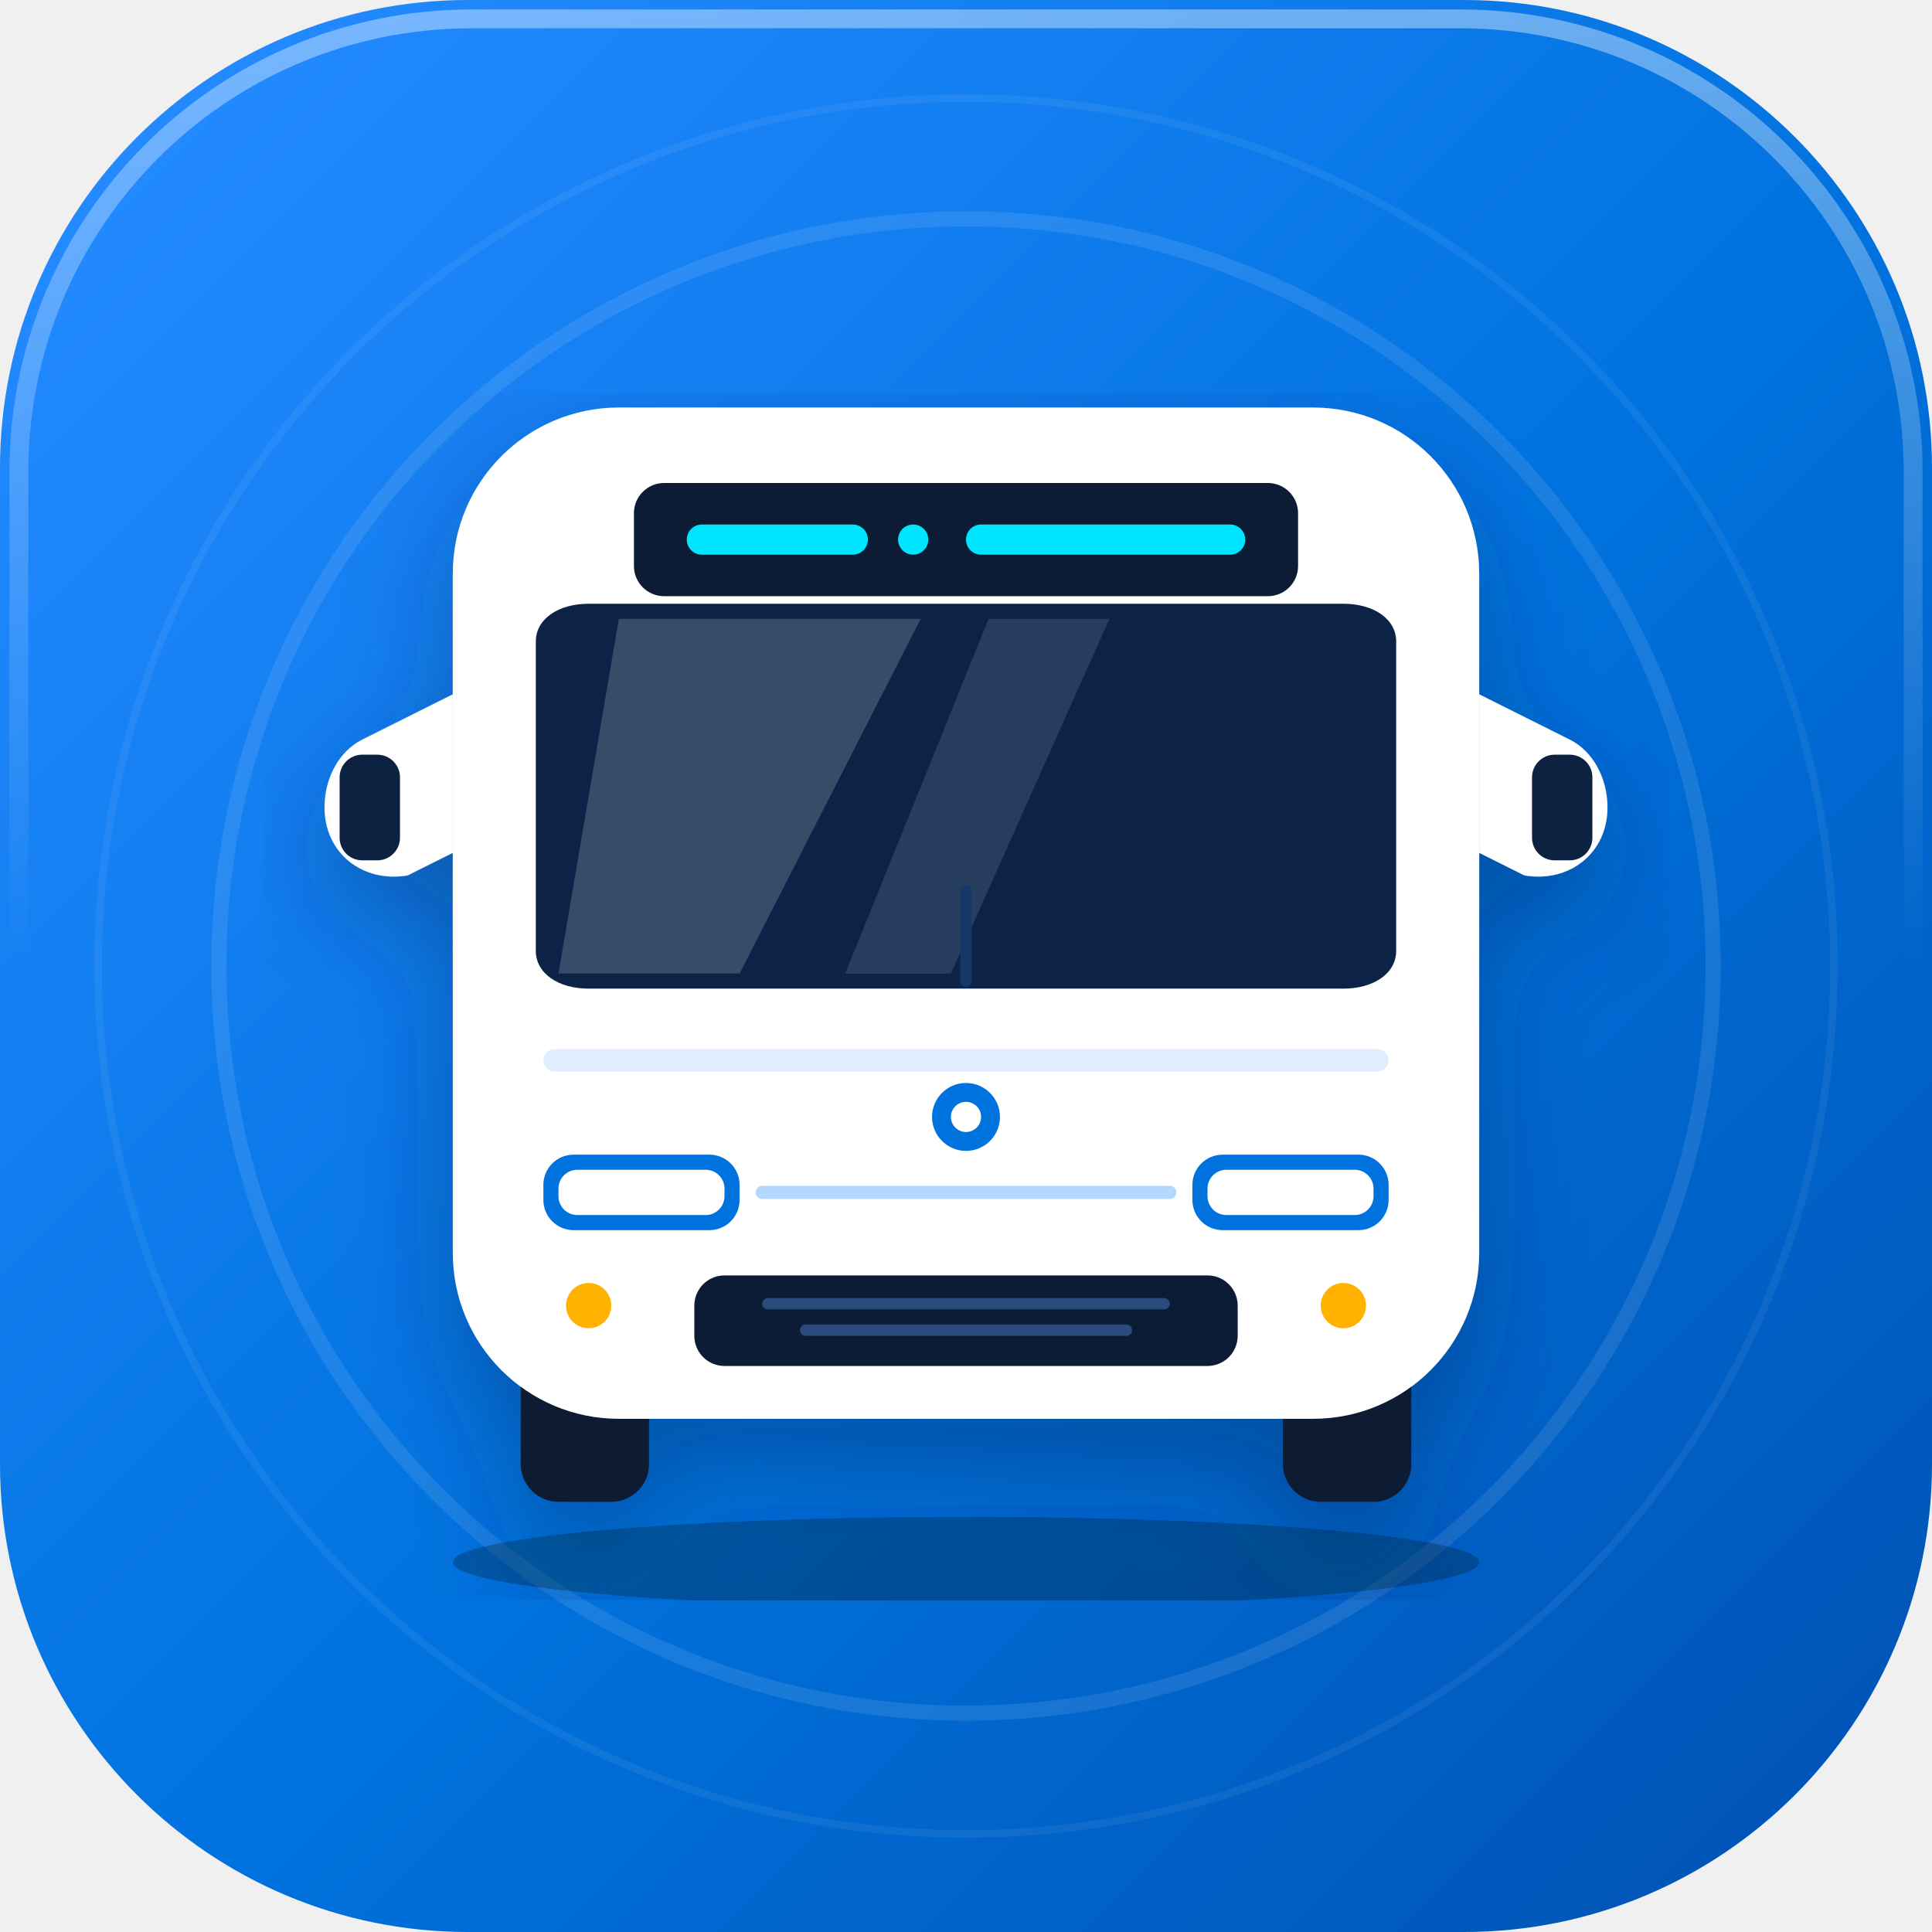
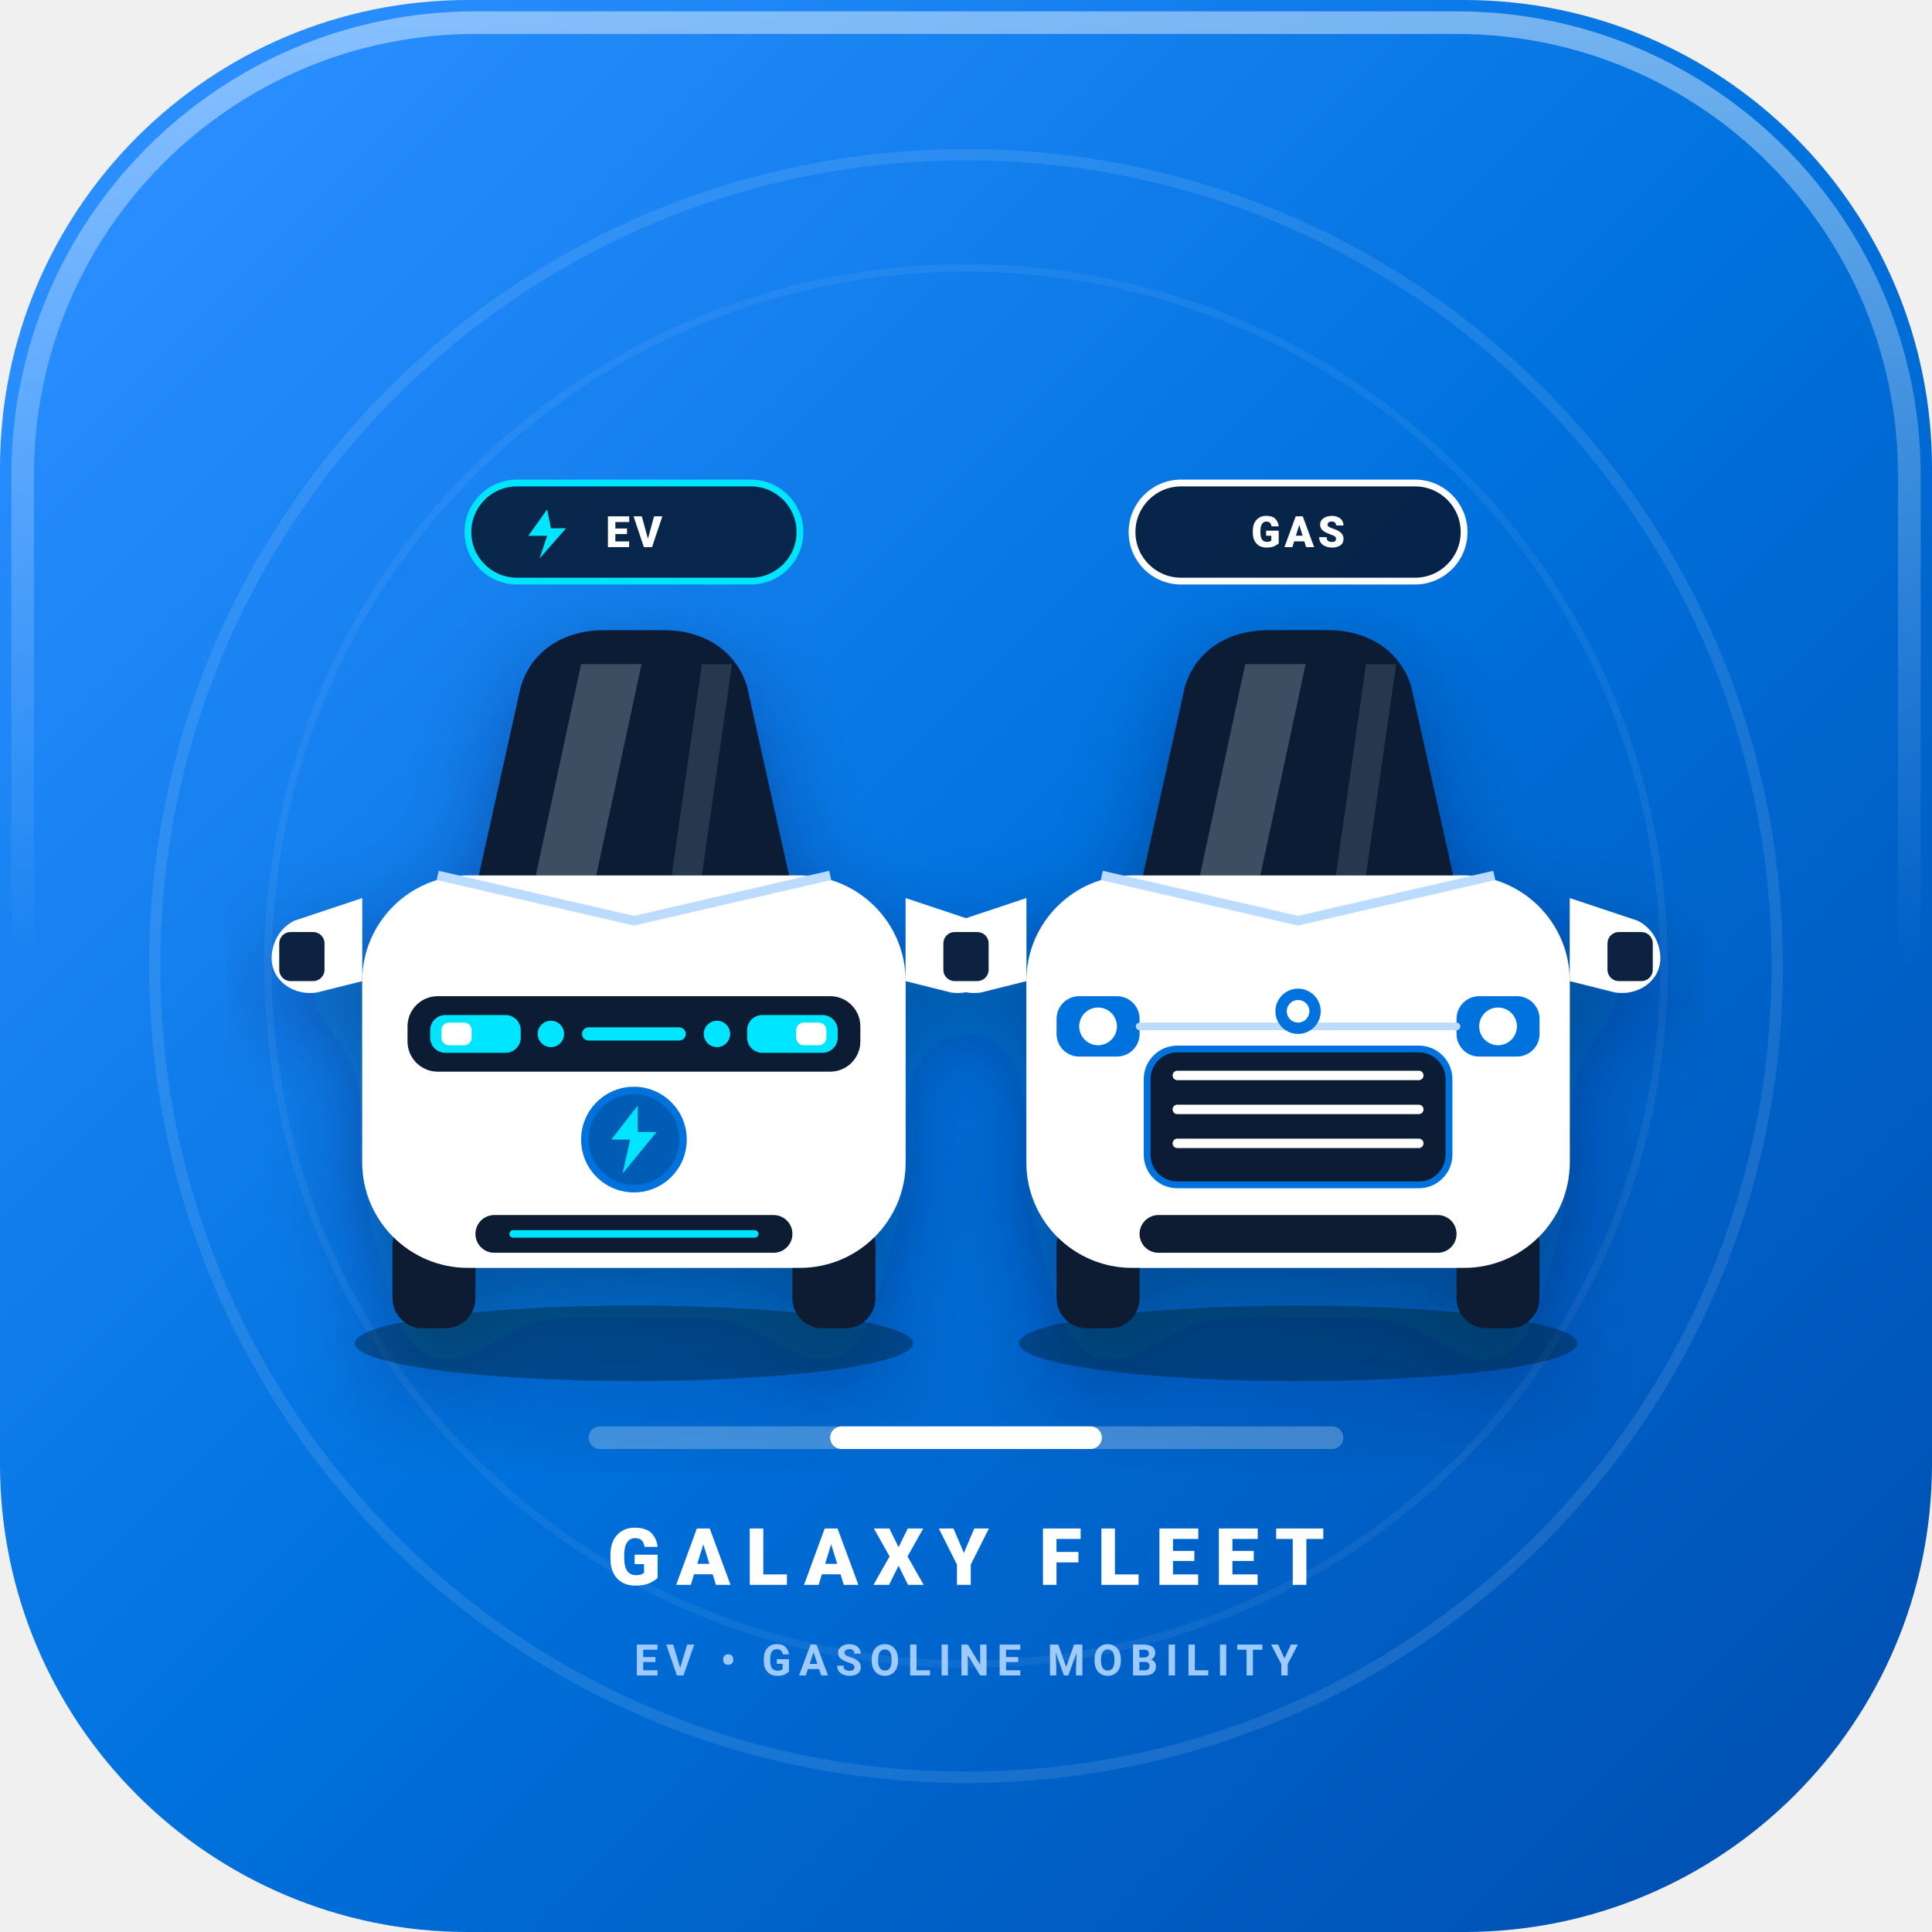
<svg xmlns="http://www.w3.org/2000/svg" viewBox="0 0 512 512" width="512" height="512" fill="none">
  <defs>
-     <linearGradient id="samsungOneUiGrad" x1="40" y1="40" x2="472" y2="472" gradientUnits="userSpaceOnUse">
-       <stop offset="0%" stop-color="#2289ff" />
-       <stop offset="55%" stop-color="#0072de" />
-       <stop offset="100%" stop-color="#0056b8" />
+     <linearGradient id="samsungOneUiGradIcon" x1="40" y1="40" x2="472" y2="472" gradientUnits="userSpaceOnUse">
+       <stop offset="0%" stop-color="#2a8eff" />
+       <stop offset="50%" stop-color="#0072de" />
+       <stop offset="100%" stop-color="#0052b4" />
    </linearGradient>
-     <linearGradient id="samsungRimGlow" x1="256" y1="0" x2="256" y2="256" gradientUnits="userSpaceOnUse">
-       <stop offset="0%" stop-color="#ffffff" stop-opacity="0.4" />
+     <linearGradient id="samsungRimGlowIcon" x1="256" y1="0" x2="256" y2="256" gradientUnits="userSpaceOnUse">
+       <stop offset="0%" stop-color="#ffffff" stop-opacity="0.45" />
      <stop offset="100%" stop-color="#ffffff" stop-opacity="0" />
    </linearGradient>
-     <filter id="busShadow" x="70" y="92" width="372" height="332" filterUnits="userSpaceOnUse">
-       <feDropShadow dx="0" dy="12" stdDeviation="14" flood-color="#002959" flood-opacity="0.38" />
+     <filter id="carShadowIcon" x="60" y="110" width="392" height="280" filterUnits="userSpaceOnUse">
+       <feDropShadow dx="0" dy="10" stdDeviation="12" flood-color="#031633" flood-opacity="0.38" />
    </filter>
  </defs>
-   <rect width="512" height="512" rx="124" fill="url(#samsungOneUiGrad)" />
-   <rect x="5" y="5" width="502" height="502" rx="120" stroke="url(#samsungRimGlow)" stroke-width="5" fill="none" />
-   <circle cx="256" cy="256" r="198" stroke="#ffffff" stroke-opacity="0.10" stroke-width="4" fill="none" />
-   <circle cx="256" cy="256" r="230" stroke="#ffffff" stroke-opacity="0.06" stroke-width="2" fill="none" />
-   <g filter="url(#busShadow)">
-     <ellipse cx="256" cy="414" rx="136" ry="12" fill="#04142b" fill-opacity="0.32" />
-     <rect x="138" y="356" width="34" height="42" rx="10" fill="#091b33" />
-     <rect x="340" y="356" width="34" height="42" rx="10" fill="#091b33" />
-     <path d="M120 184 L96 196 C90 199 86 206 86 214 C86 226 96 234 108 232 L120 226 Z" fill="#ffffff" />
-     <rect x="90" y="200" width="16" height="28" rx="6" fill="#0c2340" />
-     <path d="M392 184 L416 196 C422 199 426 206 426 214 C426 226 416 234 404 232 L392 226 Z" fill="#ffffff" />
-     <rect x="406" y="200" width="16" height="28" rx="6" fill="#0c2340" />
-     <rect x="120" y="108" width="272" height="268" rx="44" fill="#ffffff" />
-     <rect x="168" y="128" width="176" height="30" rx="8" fill="#091d36" />
-     <rect x="182" y="139" width="48" height="8" rx="4" fill="#00e5ff" />
-     <circle cx="242" cy="143" r="4" fill="#00e5ff" />
-     <rect x="256" y="139" width="74" height="8" rx="4" fill="#00e5ff" />
-     <path d="M142 170 C142 164 148 160 156 160 L356 160 C364 160 370 164 370 170 L370 252 C370 258 364 262 356 262 L156 262 C148 262 142 258 142 252 Z" fill="#0b2447" />
-     <path d="M164 164 L244 164 L196 258 L148 258 Z" fill="#ffffff" fill-opacity="0.18" />
-     <path d="M262 164 L294 164 L252 258 L224 258 Z" fill="#ffffff" fill-opacity="0.12" />
-     <line x1="256" y1="236" x2="256" y2="260" stroke="#163866" stroke-width="3" stroke-linecap="round" />
-     <rect x="144" y="278" width="224" height="6" rx="3" fill="#e1eeff" />
-     <circle cx="256" cy="296" r="9" fill="#0072de" />
-     <circle cx="256" cy="296" r="4" fill="#ffffff" />
-     <rect x="144" y="306" width="52" height="20" rx="8" fill="#0072de" />
-     <rect x="148" y="310" width="44" height="12" rx="5" fill="#ffffff" />
-     <rect x="316" y="306" width="52" height="20" rx="8" fill="#0072de" />
-     <rect x="320" y="310" width="44" height="12" rx="5" fill="#ffffff" />
-     <line x1="202" y1="316" x2="310" y2="316" stroke="#b4d7fe" stroke-width="3.5" stroke-linecap="round" />
-     <rect x="184" y="338" width="144" height="24" rx="8" fill="#091d36" />
-     <rect x="202" y="344" width="108" height="3" rx="1.5" fill="#2b4c7e" />
-     <rect x="212" y="351" width="88" height="3" rx="1.5" fill="#2b4c7e" />
-     <circle cx="156" cy="346" r="6" fill="#ffb300" />
-     <circle cx="356" cy="346" r="6" fill="#ffb300" />
+   <rect width="512" height="512" rx="124" fill="url(#samsungOneUiGradIcon)" />
+   <rect x="6" y="6" width="500" height="500" rx="120" stroke="url(#samsungRimGlowIcon)" stroke-width="6" fill="none" />
+   <circle cx="256" cy="256" r="215" stroke="#ffffff" stroke-opacity="0.10" stroke-width="3" fill="none" />
+   <circle cx="256" cy="256" r="185" stroke="#ffffff" stroke-opacity="0.06" stroke-width="2" fill="none" />
+   <g>
+     <rect x="124" y="128" width="88" height="26" rx="13" fill="#071b36" fill-opacity="0.88" stroke="#00e5ff" stroke-width="1.8" />
+     <path d="M145 135 L140 142 L145 142 L143 148 L150 140 L146 140 Z" fill="#00e5ff" />
+     <text x="168" y="145" font-family="-apple-system, BlinkMacSystemFont, 'Segoe UI', Roboto, sans-serif" font-size="11.5" font-weight="800" fill="#ffffff" letter-spacing="1" text-anchor="middle">EV</text>
+     <rect x="300" y="128" width="88" height="26" rx="13" fill="#071b36" fill-opacity="0.88" stroke="#ffffff" stroke-width="1.8" />
+     <text x="344" y="145" font-family="-apple-system, BlinkMacSystemFont, 'Segoe UI', Roboto, sans-serif" font-size="11.5" font-weight="800" fill="#ffffff" letter-spacing="1" text-anchor="middle">GAS</text>
  </g>
+   <g filter="url(#carShadowIcon)">
+     <ellipse cx="168" cy="356" rx="74" ry="10" fill="#04142b" fill-opacity="0.4" />
+     <ellipse cx="344" cy="356" rx="74" ry="10" fill="#04142b" fill-opacity="0.4" />
+     <g id="evCarIcon">
+       <rect x="104" y="322" width="22" height="30" rx="8" fill="#081b33" />
+       <rect x="210" y="322" width="22" height="30" rx="8" fill="#081b33" />
+       <path d="M96 238 L78 244 C74 246 72 250 72 254 C72 260 78 264 84 263 L96 260 Z" fill="#ffffff" />
+       <rect x="74" y="247" width="12" height="13" rx="3" fill="#0c2340" />
+       <path d="M240 238 L258 244 C262 246 264 250 264 254 C264 260 258 264 252 263 L240 260 Z" fill="#ffffff" />
+       <rect x="250" y="247" width="12" height="13" rx="3" fill="#0c2340" />
+       <path d="M126 236 L138 182 C141 172 150 167 160 167 L176 167 C186 167 195 172 198 182 L210 236 Z" fill="#081c36" />
+       <path d="M142 232 L154 176 L170 176 L158 232 Z" fill="#ffffff" fill-opacity="0.22" />
+       <path d="M178 232 L186 176 L194 176 L186 232 Z" fill="#ffffff" fill-opacity="0.12" />
+       <rect x="96" y="232" width="144" height="104" rx="28" fill="#ffffff" />
+       <path d="M116 232 L168 244 L220 232" stroke="#bcdcff" stroke-width="2.5" fill="none" />
+       <rect x="108" y="264" width="120" height="20" rx="8" fill="#071b36" />
+       <rect x="114" y="269" width="24" height="10" rx="4" fill="#00e5ff" />
+       <rect x="117" y="271" width="8" height="6" rx="2" fill="#ffffff" />
+       <circle cx="146" cy="274" r="3.5" fill="#00e5ff" />
+       <line x1="156" y1="274" x2="180" y2="274" stroke="#00e5ff" stroke-width="3.5" stroke-linecap="round" />
+       <circle cx="190" cy="274" r="3.5" fill="#00e5ff" />
+       <rect x="198" y="269" width="24" height="10" rx="4" fill="#00e5ff" />
+       <rect x="211" y="271" width="8" height="6" rx="2" fill="#ffffff" />
+       <circle cx="168" cy="302" r="14" fill="#0072de" />
+       <circle cx="168" cy="302" r="12" fill="#005bb5" />
+       <path d="M169 293 L162 302 L167 302 L165 311 L174 300 L169 300 Z" fill="#00e5ff" />
+       <rect x="126" y="322" width="84" height="10" rx="5" fill="#081b33" />
+       <line x1="136" y1="327" x2="200" y2="327" stroke="#00e5ff" stroke-width="2" stroke-linecap="round" />
+     </g>
+     <g id="gasCarIcon">
+       <rect x="280" y="322" width="22" height="30" rx="8" fill="#081b33" />
+       <rect x="386" y="322" width="22" height="30" rx="8" fill="#081b33" />
+       <path d="M272 238 L254 244 C250 246 248 250 248 254 C248 260 254 264 260 263 L272 260 Z" fill="#ffffff" />
+       <rect x="250" y="247" width="12" height="13" rx="3" fill="#0c2340" />
+       <path d="M416 238 L434 244 C438 246 440 250 440 254 C440 260 434 264 428 263 L416 260 Z" fill="#ffffff" />
+       <rect x="426" y="247" width="12" height="13" rx="3" fill="#0c2340" />
+       <path d="M302 236 L314 182 C317 172 326 167 336 167 L352 167 C362 167 371 172 374 182 L386 236 Z" fill="#081c36" />
+       <path d="M318 232 L330 176 L346 176 L334 232 Z" fill="#ffffff" fill-opacity="0.22" />
+       <path d="M354 232 L362 176 L370 176 L362 232 Z" fill="#ffffff" fill-opacity="0.12" />
+       <rect x="272" y="232" width="144" height="104" rx="28" fill="#ffffff" />
+       <path d="M292 232 L344 244 L396 232" stroke="#bcdcff" stroke-width="2.5" fill="none" />
+       <rect x="304" y="278" width="80" height="36" rx="8" fill="#091d36" stroke="#0072de" stroke-width="1.8" />
+       <line x1="312" y1="285" x2="376" y2="285" stroke="#ffffff" stroke-width="2.5" stroke-linecap="round" />
+       <line x1="312" y1="294" x2="376" y2="294" stroke="#ffffff" stroke-width="2.5" stroke-linecap="round" />
+       <line x1="312" y1="303" x2="376" y2="303" stroke="#ffffff" stroke-width="2.5" stroke-linecap="round" />
+       <rect x="280" y="264" width="22" height="16" rx="6" fill="#0072de" />
+       <circle cx="291" cy="272" r="5" fill="#ffffff" />
+       <rect x="386" y="264" width="22" height="16" rx="6" fill="#0072de" />
+       <circle cx="397" cy="272" r="5" fill="#ffffff" />
+       <line x1="302" y1="272" x2="386" y2="272" stroke="#bcdcff" stroke-width="2" stroke-linecap="round" />
+       <circle cx="344" cy="268" r="6" fill="#0072de" />
+       <circle cx="344" cy="268" r="3" fill="#ffffff" />
+       <rect x="302" y="322" width="84" height="10" rx="5" fill="#081b33" />
+       <circle cx="290" cy="327" r="4" fill="#ffffff" />
+       <circle cx="398" cy="327" r="4" fill="#ffffff" />
+     </g>
+   </g>
+   <rect x="156" y="378" width="200" height="6" rx="3" fill="#ffffff" fill-opacity="0.25" />
+   <rect x="220" y="378" width="72" height="6" rx="3" fill="#ffffff" />
+   <text x="256" y="420" font-family="-apple-system, BlinkMacSystemFont, 'Segoe UI', Roboto, sans-serif" font-size="21" font-weight="900" fill="#ffffff" letter-spacing="4" text-anchor="middle">GALAXY FLEET</text>
+   <text x="256" y="444" font-family="-apple-system, BlinkMacSystemFont, 'Segoe UI', Roboto, sans-serif" font-size="11.5" font-weight="700" fill="#9ecaff" letter-spacing="2" text-anchor="middle">EV • GASOLINE MOBILITY</text>
</svg>
